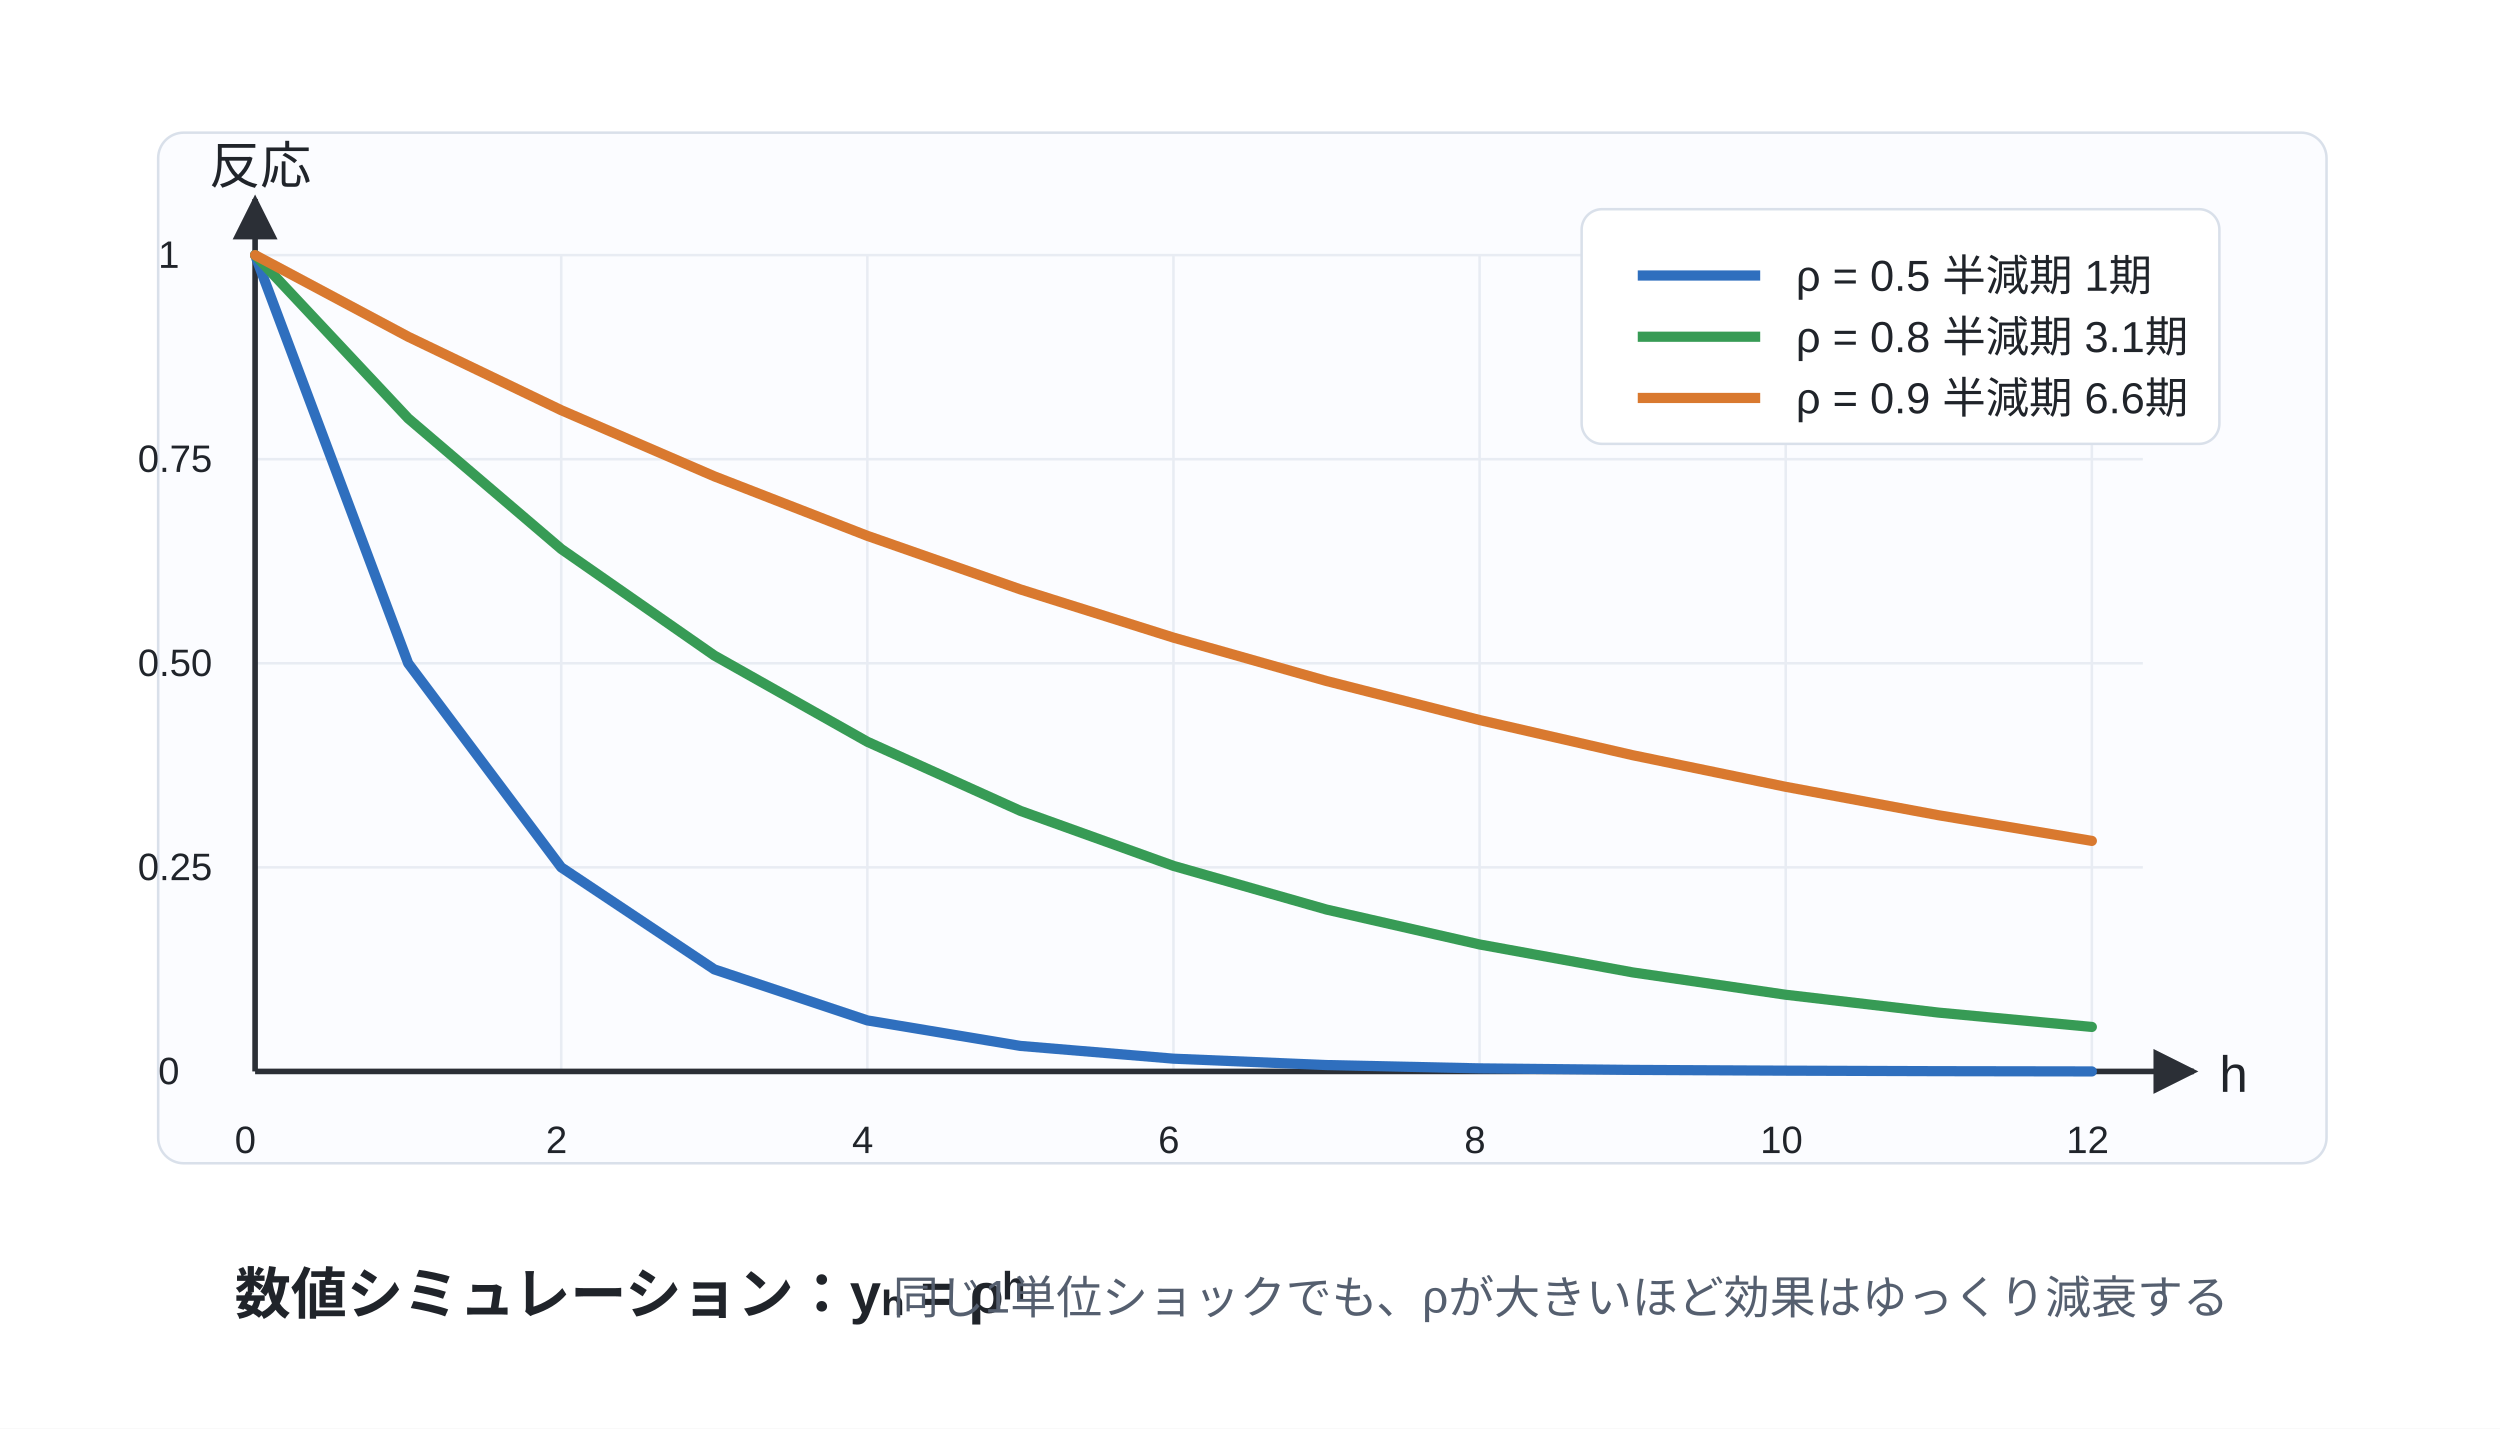
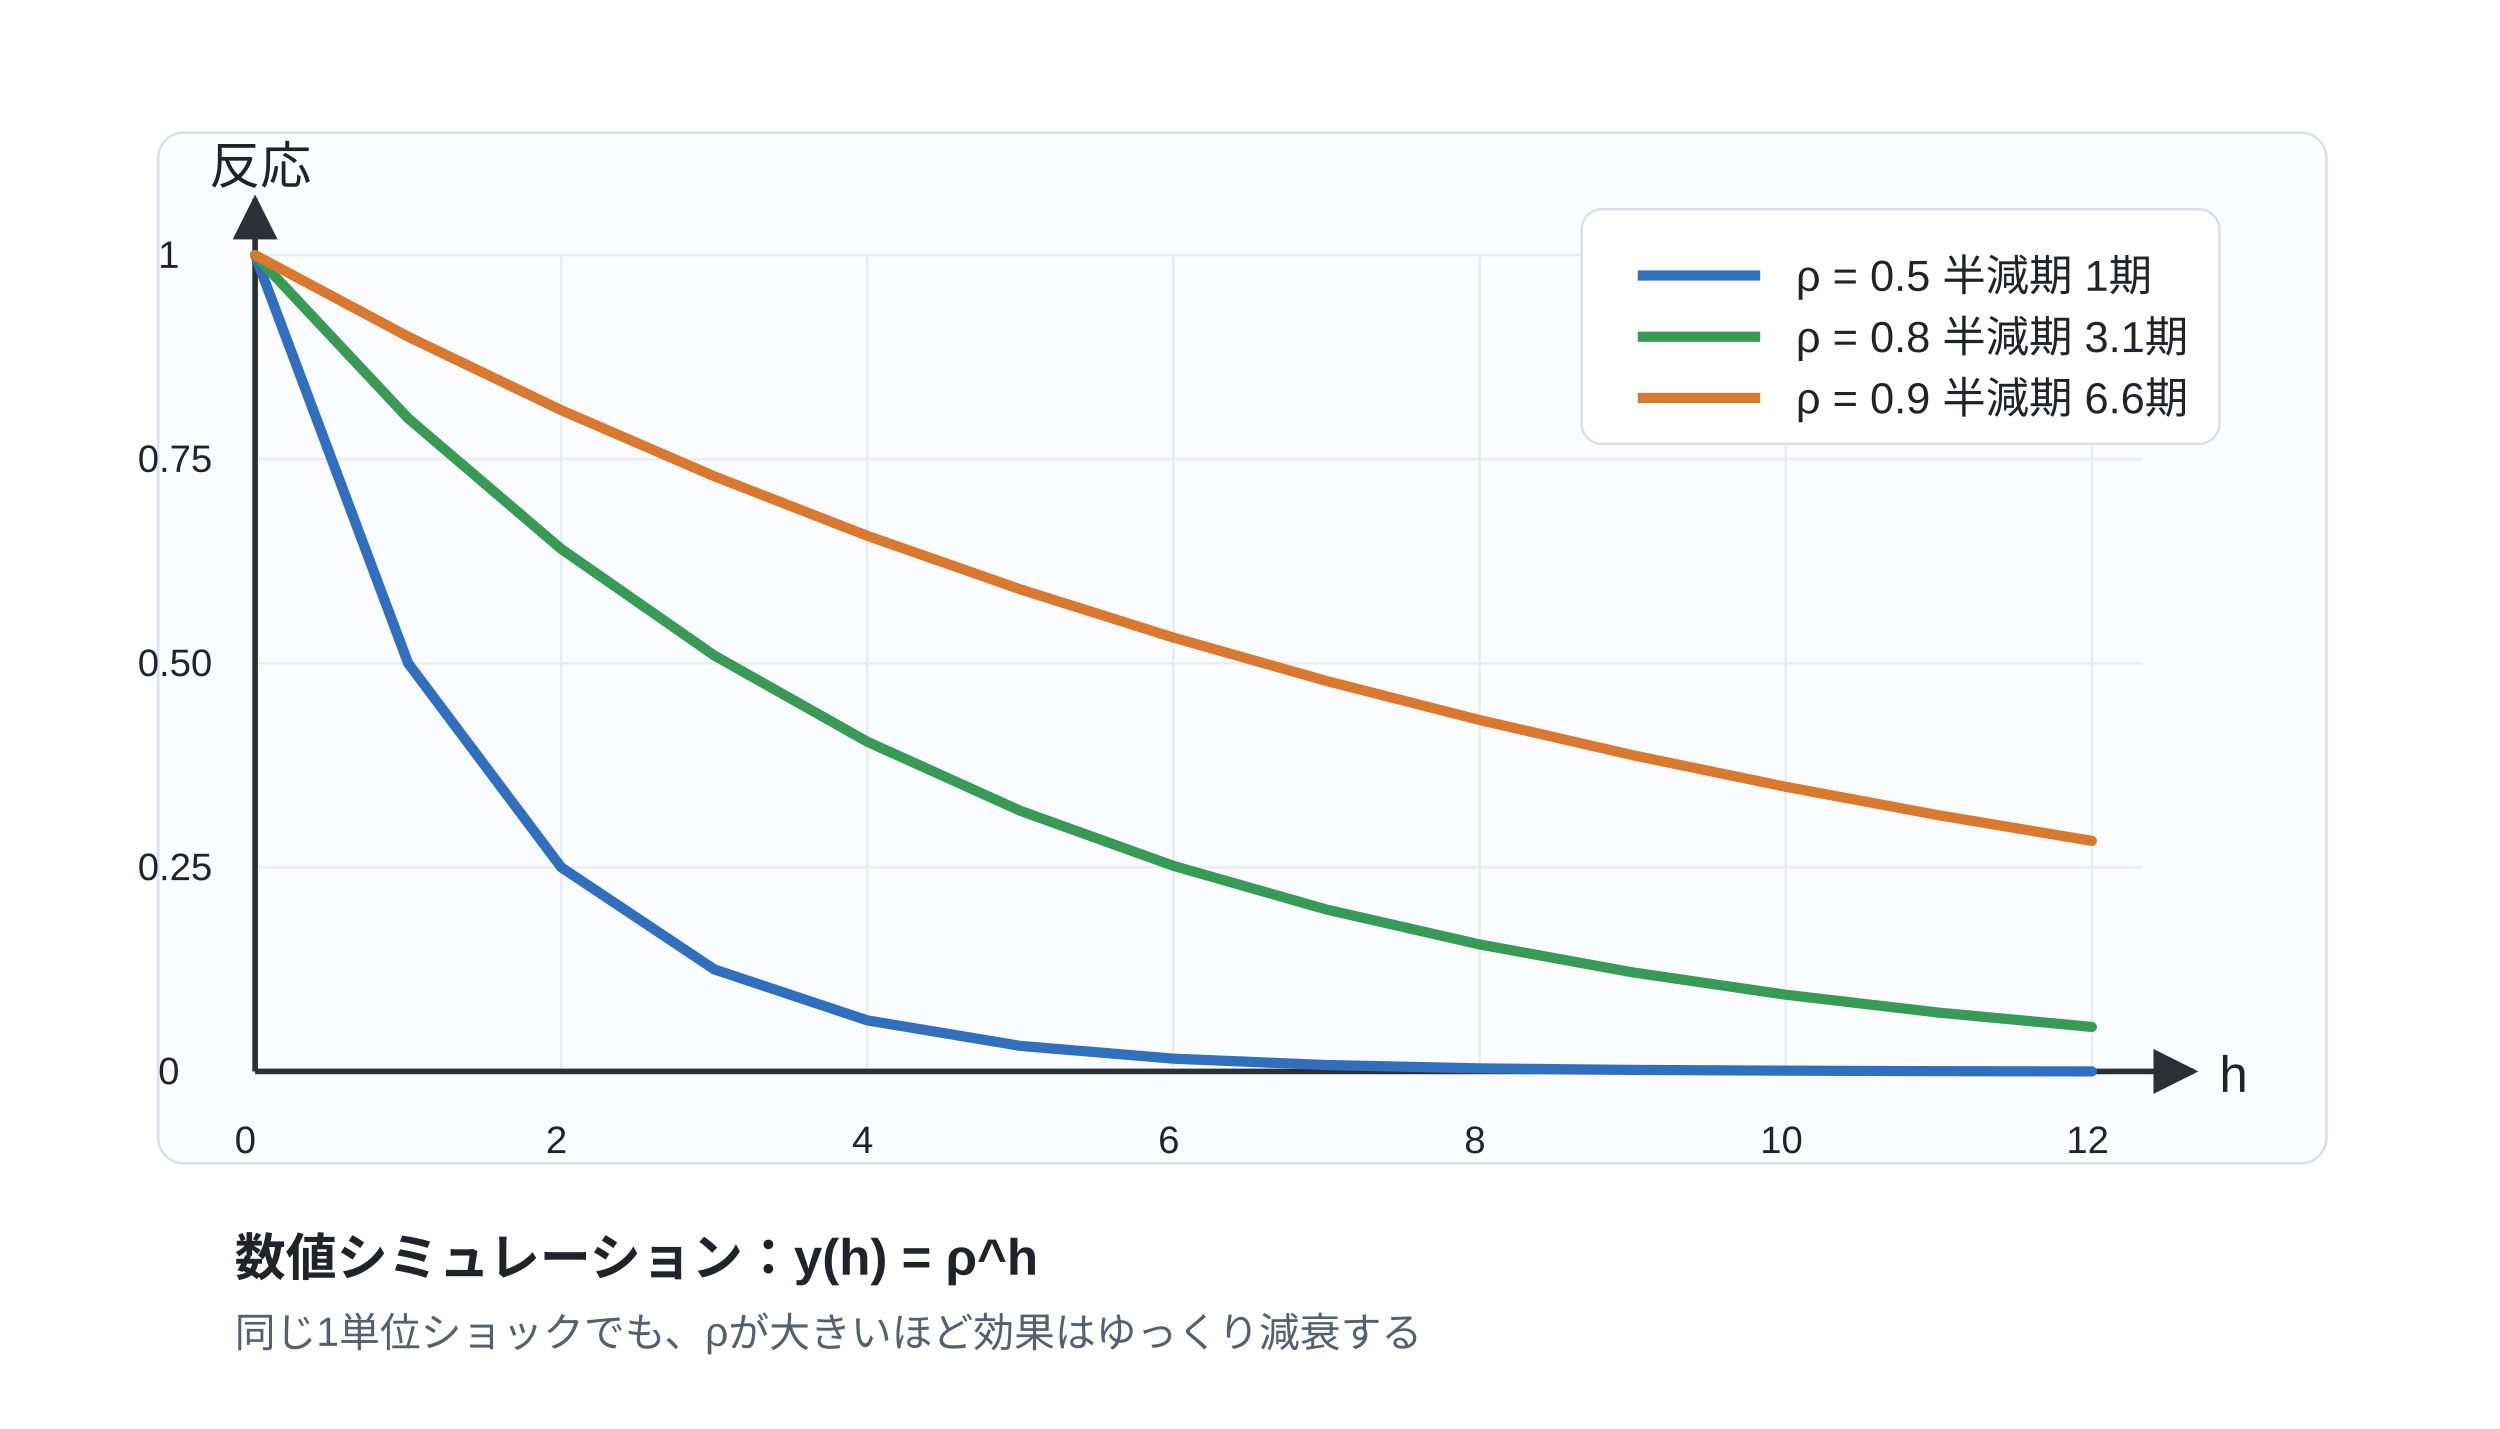
<svg xmlns="http://www.w3.org/2000/svg" width="980" height="560" viewBox="0 0 980 560" role="img" aria-labelledby="title desc">
  <defs>
    <marker id="arrow" viewBox="0 0 10 10" refX="9" refY="5" markerWidth="8" markerHeight="8" orient="auto-start-reverse">
      <path d="M 0 0 L 10 5 L 0 10 z" fill="#2b2f36" />
    </marker>
  </defs>
  <rect width="980" height="560" fill="#ffffff" />
  <rect x="62" y="52" width="850" height="404" rx="10" fill="#fbfcff" stroke="#d9e0ea" />
  <g stroke="#e8ecf3" stroke-width="1">
    <line x1="100" y1="420" x2="840" y2="420" />
    <line x1="100" y1="340" x2="840" y2="340" />
    <line x1="100" y1="260" x2="840" y2="260" />
    <line x1="100" y1="180" x2="840" y2="180" />
    <line x1="100" y1="100" x2="840" y2="100" />
    <line x1="100" y1="100" x2="100" y2="420" />
    <line x1="220" y1="100" x2="220" y2="420" />
    <line x1="340" y1="100" x2="340" y2="420" />
    <line x1="460" y1="100" x2="460" y2="420" />
    <line x1="580" y1="100" x2="580" y2="420" />
    <line x1="700" y1="100" x2="700" y2="420" />
    <line x1="820" y1="100" x2="820" y2="420" />
  </g>
  <g stroke="#2b2f36" stroke-width="2.2" fill="none" marker-end="url(#arrow)">
    <line x1="100" y1="420" x2="860" y2="420" />
    <line x1="100" y1="420" x2="100" y2="78" />
  </g>
  <g font-family="Arial, 'Hiragino Sans', 'Yu Gothic', sans-serif" fill="#20242a">
    <text x="870" y="428" font-size="20">h</text>
    <text x="82" y="72" font-size="20">反応</text>
    <text x="92" y="452" font-size="15">0</text>
    <text x="214" y="452" font-size="15">2</text>
    <text x="334" y="452" font-size="15">4</text>
    <text x="454" y="452" font-size="15">6</text>
    <text x="574" y="452" font-size="15">8</text>
    <text x="690" y="452" font-size="15">10</text>
    <text x="810" y="452" font-size="15">12</text>
    <text x="62" y="425" font-size="15">0</text>
    <text x="54" y="345" font-size="15">0.25</text>
    <text x="54" y="265" font-size="15">0.50</text>
    <text x="54" y="185" font-size="15">0.75</text>
    <text x="62" y="105" font-size="15">1</text>
  </g>
  <polyline points="100,100 160,260 220,340 280,380 340,400 400,410 460,415 520,417.5 580,418.8 640,419.4 700,419.7 760,419.9 820,420" fill="none" stroke="#2f6fbe" stroke-width="4" stroke-linecap="round" stroke-linejoin="round" />
  <polyline points="100,100 160,164 220,215.2 280,256.96 340,290.77 400,317.86 460,339.43 520,356.55 580,370.23 640,381.18 700,389.94 760,396.95 820,402.56" fill="none" stroke="#379b55" stroke-width="4" stroke-linecap="round" stroke-linejoin="round" />
  <polyline points="100,100 160,132 220,160.8 280,186.72 340,210.05 400,231.05 460,249.95 520,266.96 580,282.26 640,296.04 700,308.43 760,319.59 820,329.63" fill="none" stroke="#d9792f" stroke-width="4" stroke-linecap="round" stroke-linejoin="round" />
  <g font-family="Arial, 'Hiragino Sans', 'Yu Gothic', sans-serif">
    <rect x="620" y="82" width="250" height="92" rx="8" fill="#ffffff" stroke="#d9e0ea" />
    <line x1="642" y1="108" x2="690" y2="108" stroke="#2f6fbe" stroke-width="4" />
    <text x="704" y="114" font-size="17" fill="#20242a">ρ = 0.5  半減期 1期</text>
    <line x1="642" y1="132" x2="690" y2="132" stroke="#379b55" stroke-width="4" />
    <text x="704" y="138" font-size="17" fill="#20242a">ρ = 0.8  半減期 3.1期</text>
    <line x1="642" y1="156" x2="690" y2="156" stroke="#d9792f" stroke-width="4" />
    <text x="704" y="162" font-size="17" fill="#20242a">ρ = 0.9  半減期 6.6期</text>
-     <text x="92" y="515" font-size="22" font-weight="700" fill="#20242a">数値シミュレーション：yₕ = ρʰ</text>
-     <text x="350" y="515" font-size="18" fill="#555f6f">同じ1単位ショックでも、ρが大きいほど効果はゆっくり減衰する</text>
+     <text x="92" y="500" font-size="20" font-weight="700" fill="#20242a">数値シミュレーション：y(h) = ρ^h</text>
+     <text x="92" y="528" font-size="16" fill="#555f6f">同じ1単位ショックでも、ρが大きいほど効果はゆっくり減衰する</text>
  </g>
</svg>
